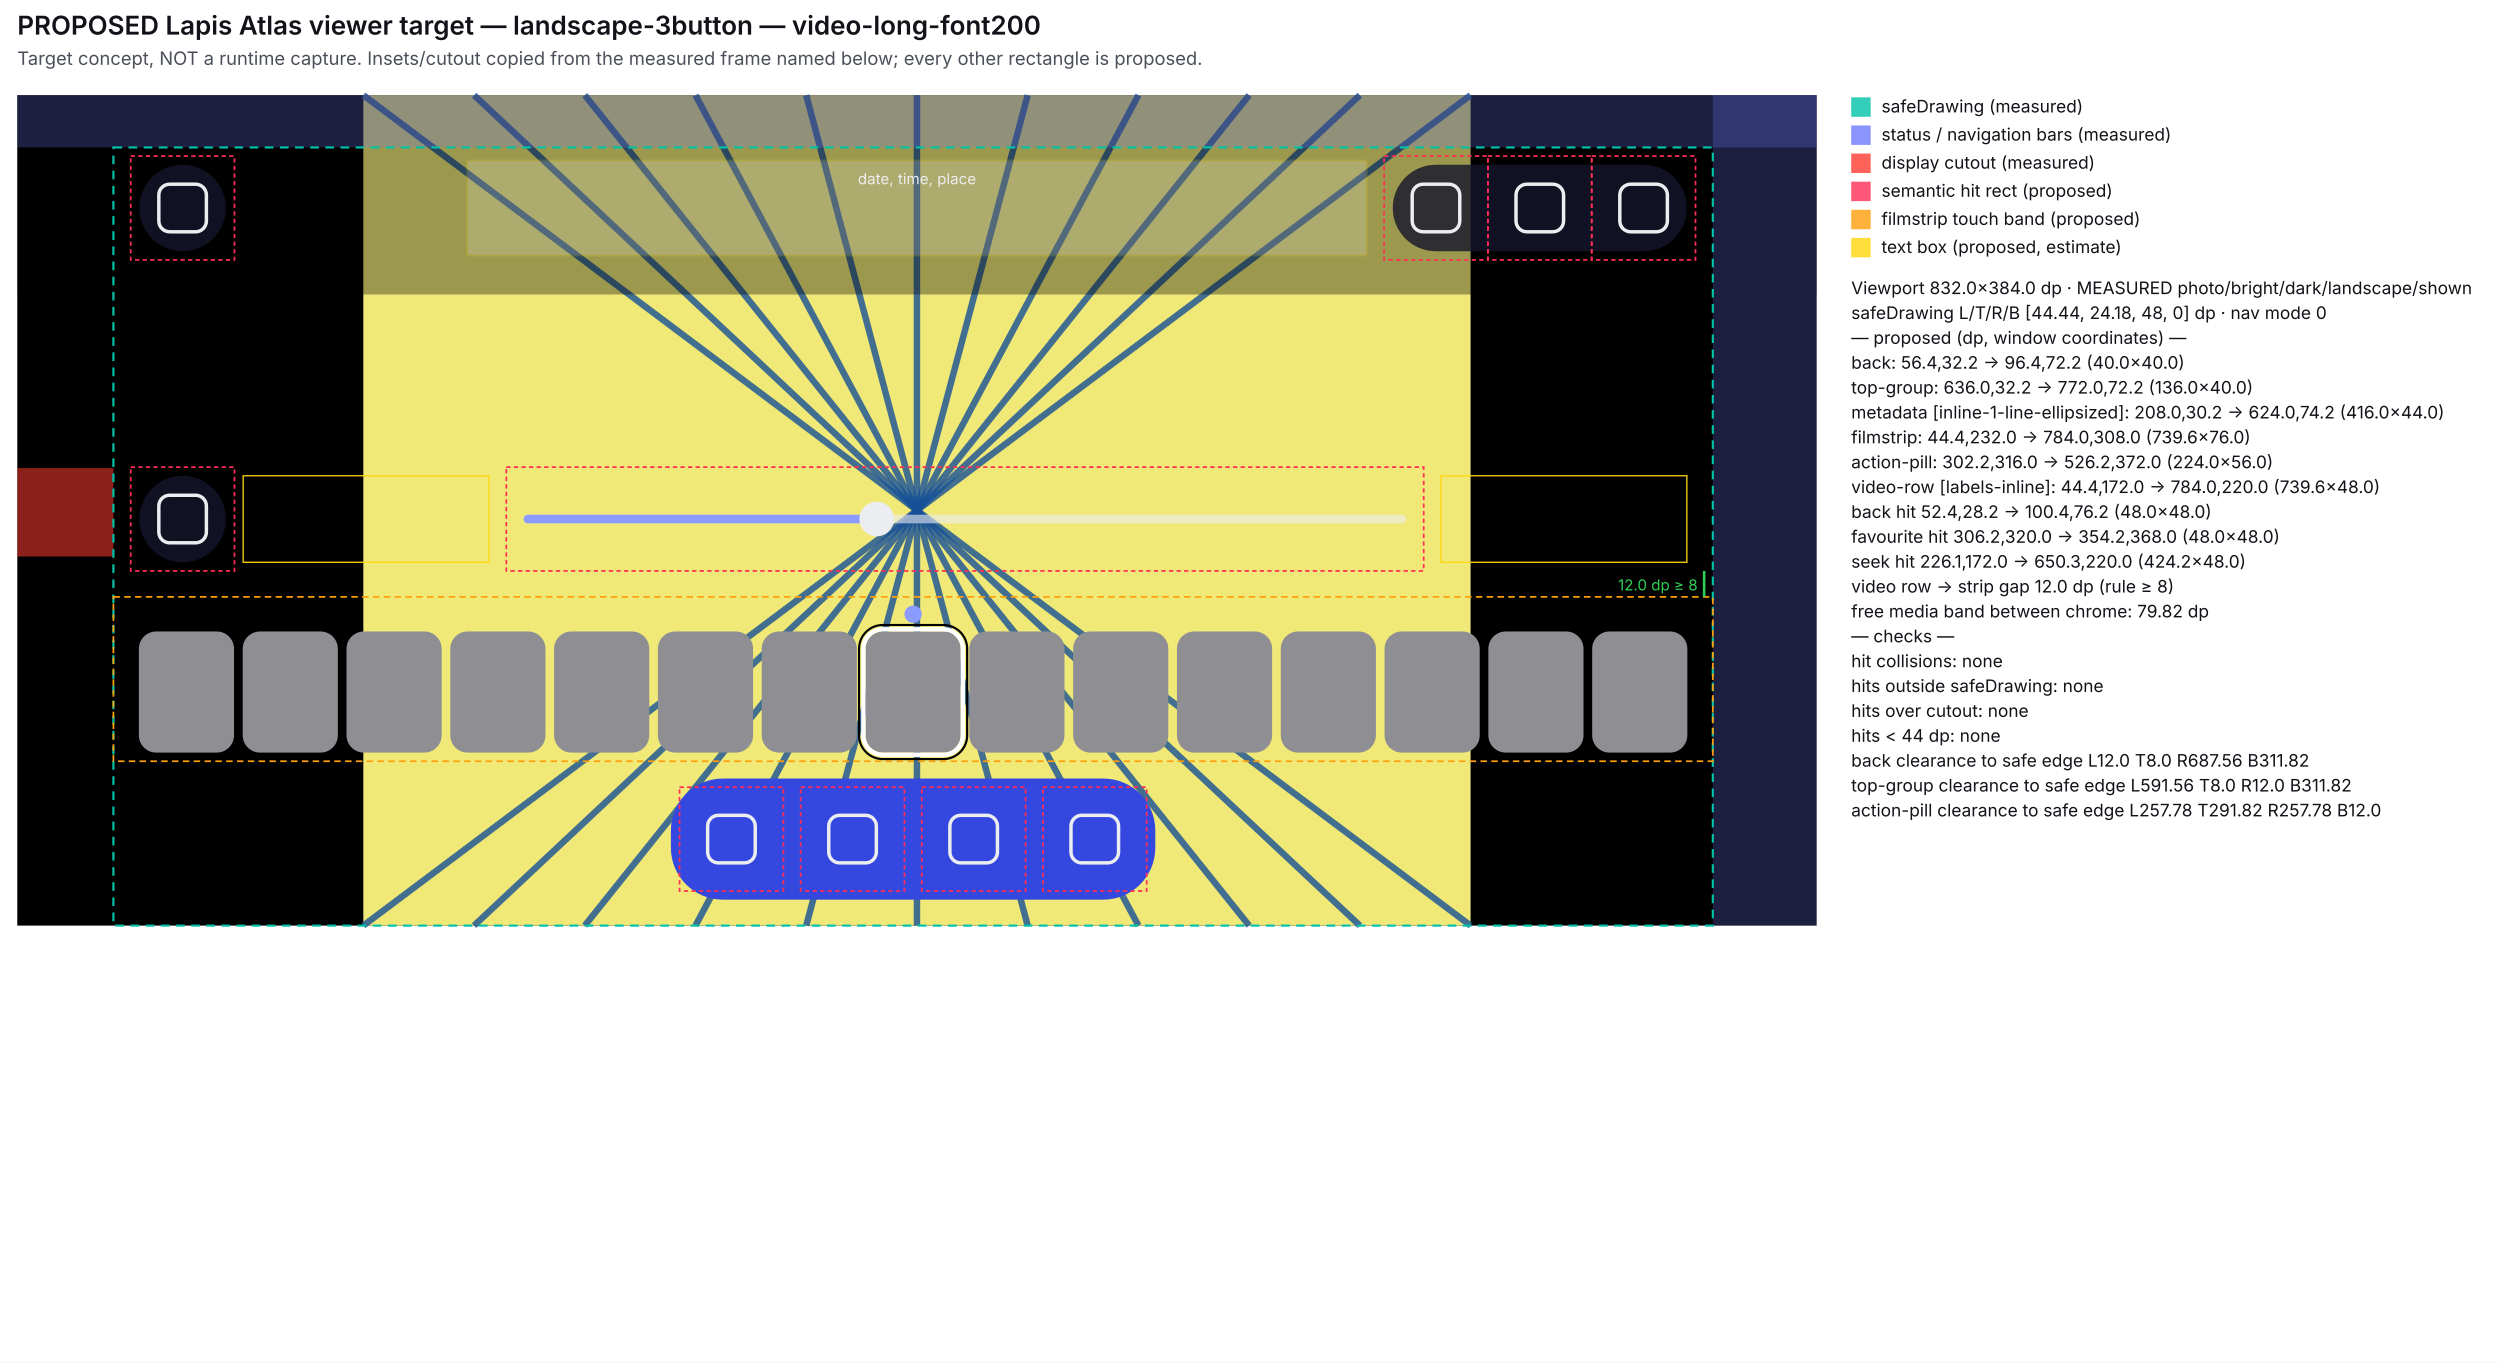
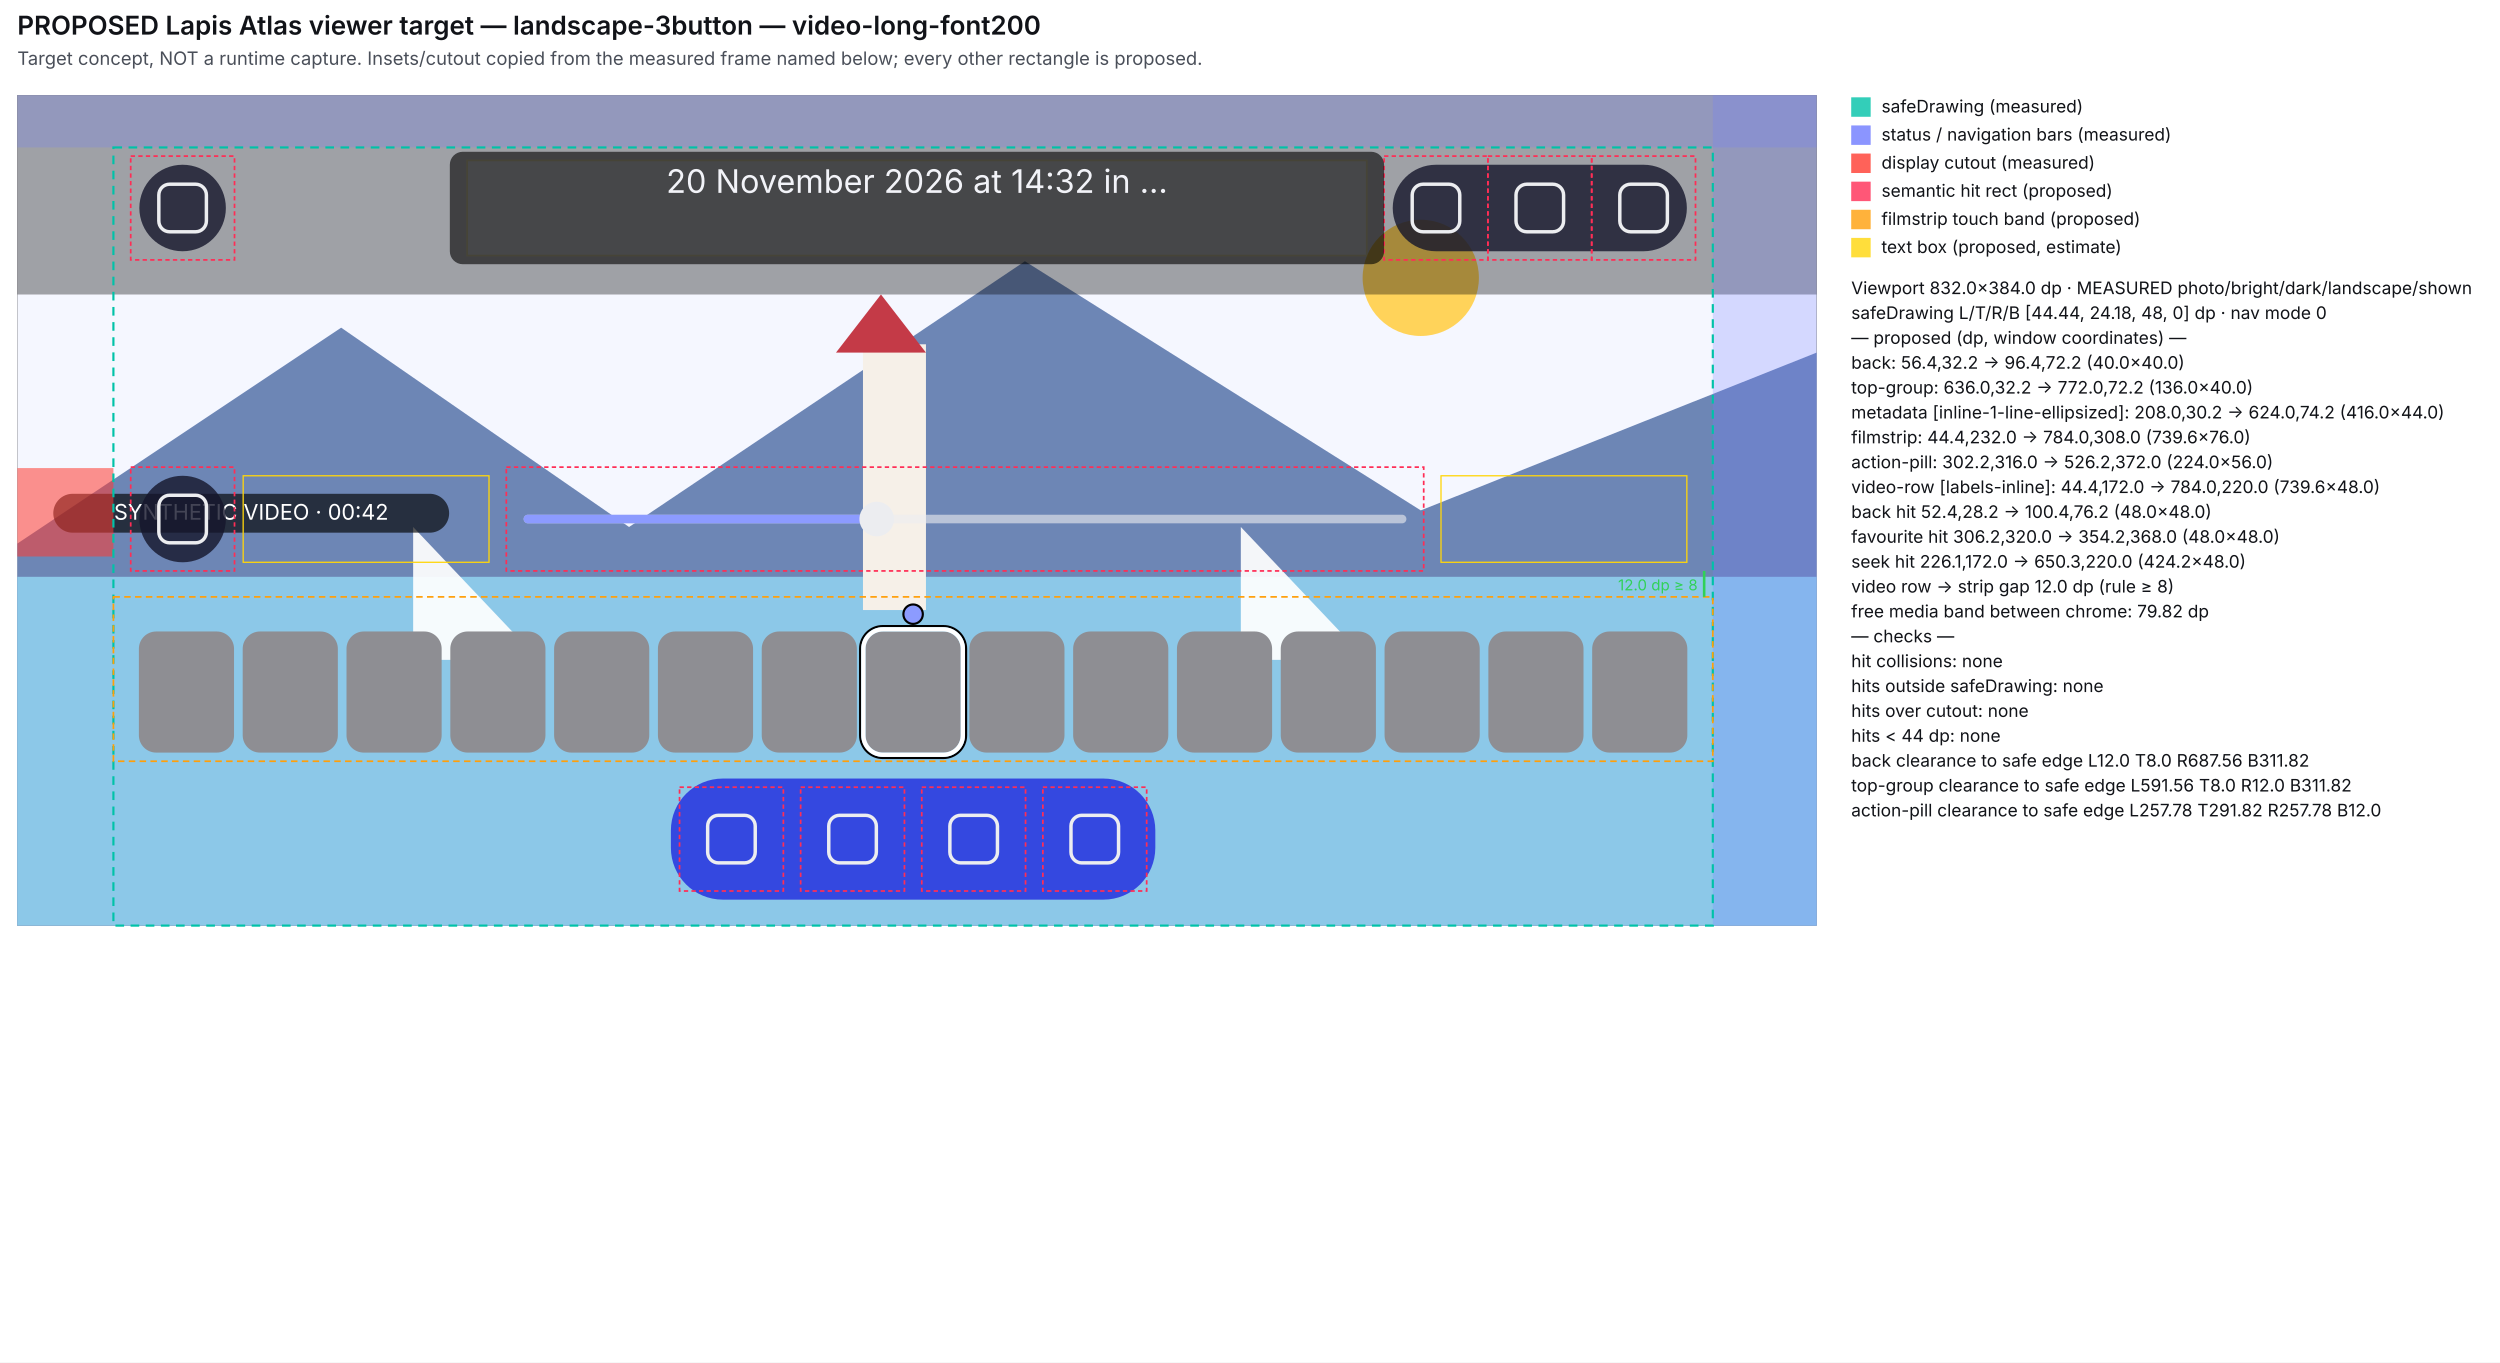
<svg xmlns="http://www.w3.org/2000/svg" viewBox="0 0 1156.0 630.0" font-family="Inter, Arial, sans-serif" font-size="8">
  <rect width="1156.0" height="630.0" fill="#FFFFFF" />
  <text x="8" y="16" font-size="12" font-weight="600" fill="#111318">PROPOSED Lapis Atlas viewer target — landscape-3button — video-long-font200</text>
  <text x="8" y="30" font-size="8.5" fill="#4A4F59">Target concept, NOT a runtime capture. Insets/cutout copied from the measured frame named below; every other rectangle is proposed.</text>
  <g transform="translate(8,44)">
    <rect width="832.0" height="384.0" fill="#000000" />
-     <rect x="160.0" y="0.0" width="512.0" height="384.0" fill="#F0E978" />
-     <line x1="160.0" y1="0.0" x2="672.0" y2="384.0" stroke="#165096" stroke-width="3" opacity="0.8" />
-     <line x1="211.2" y1="0.0" x2="620.8" y2="384.0" stroke="#165096" stroke-width="3" opacity="0.8" />
-     <line x1="262.4" y1="0.0" x2="569.6" y2="384.0" stroke="#165096" stroke-width="3" opacity="0.8" />
-     <line x1="313.6" y1="0.0" x2="518.4" y2="384.0" stroke="#165096" stroke-width="3" opacity="0.8" />
-     <line x1="364.8" y1="0.0" x2="467.2" y2="384.0" stroke="#165096" stroke-width="3" opacity="0.8" />
-     <line x1="416.0" y1="0.0" x2="416.0" y2="384.0" stroke="#165096" stroke-width="3" opacity="0.8" />
-     <line x1="467.2" y1="0.0" x2="364.8" y2="384.0" stroke="#165096" stroke-width="3" opacity="0.8" />
-     <line x1="518.4" y1="0.0" x2="313.6" y2="384.0" stroke="#165096" stroke-width="3" opacity="0.8" />
-     <line x1="569.6" y1="0.0" x2="262.4" y2="384.0" stroke="#165096" stroke-width="3" opacity="0.8" />
-     <line x1="620.8" y1="0.0" x2="211.2" y2="384.0" stroke="#165096" stroke-width="3" opacity="0.8" />
-     <line x1="672.0" y1="0.0" x2="160.0" y2="384.0" stroke="#165096" stroke-width="3" opacity="0.8" />
+     <rect width="832.0" height="384.0" fill="#F5F7FF" />
+     <path d="M0 207.36 L149.76 107.52 L282.88 199.68 L465.92 76.8 L648.96 192.0 L832.0 119.04 V384.0 H0 Z" fill="#6D86B5" />
+     <rect y="222.72" width="832.0" height="161.28" fill="#8CC8E8" />
+     <circle cx="648.96" cy="84.48" r="26.88" fill="#FFD35A" />
+     <rect x="391.04" y="115.2" width="29.12" height="122.88" fill="#F6F0E8" />
+     <path d="M378.56 119.04 L420.16 119.04 L399.36 92.16 Z" fill="#C43A47" />
+     <path d="M183.04 261.12 l0 -61.44 l58.24 61.44 Z" fill="#FFF" opacity=".92" />
+     <path d="M565.76 261.12 l0 -61.44 l58.24 61.44 Z" fill="#FFF" opacity=".92" />
+     <rect x="16.64" y="184.32" width="183.04" height="18" rx="9" fill="#000" opacity=".65" />
+     <text x="108.16" y="196.32" text-anchor="middle" font-size="10" fill="#FFF">SYNTHETIC VIDEO · 00:42</text>
    <rect x="0" y="0" width="832.0" height="92.18" fill="#000" opacity="0.35" />
    <rect x="0" y="0" width="832.0" height="24.18" fill="#6E7BFF" opacity="0.25" />
    <rect x="784.0" y="0" width="48" height="384.0" fill="#6E7BFF" opacity="0.25" />
    <rect x="0.0" y="172.44" width="44.44" height="40.89" fill="#FF3B30" opacity="0.55" />
    <rect x="44.44" y="24.18" width="739.56" height="359.82" fill="none" stroke="#00C2A8" stroke-width="1" stroke-dasharray="4 3" />
    <rect x="56.44" y="32.18" width="40.0" height="40.0" rx="20.0" fill="#14152A" opacity="0.8" />
    <rect x="65.44" y="41.18" width="22.0" height="22.0" rx="5" fill="none" stroke="#ECEDF0" stroke-width="1.6" />
    <rect x="52.44" y="28.18" width="48.0" height="48.0" fill="none" stroke="#FF2D55" stroke-width="0.8" stroke-dasharray="2 1.5" />
    <rect x="636.0" y="32.18" width="136.0" height="40.0" rx="20.0" fill="#14152A" opacity="0.8" />
    <rect x="645.0" y="41.18" width="22.0" height="22.0" rx="5" fill="none" stroke="#ECEDF0" stroke-width="1.6" />
    <rect x="632.0" y="28.18" width="48.0" height="48.0" fill="none" stroke="#FF2D55" stroke-width="0.8" stroke-dasharray="2 1.5" />
    <rect x="693.0" y="41.18" width="22.0" height="22.0" rx="5" fill="none" stroke="#ECEDF0" stroke-width="1.6" />
    <rect x="680.0" y="28.18" width="48.0" height="48.0" fill="none" stroke="#FF2D55" stroke-width="0.8" stroke-dasharray="2 1.5" />
    <rect x="741.0" y="41.18" width="22.0" height="22.0" rx="5" fill="none" stroke="#ECEDF0" stroke-width="1.6" />
    <rect x="728.0" y="28.18" width="48.0" height="48.0" fill="none" stroke="#FF2D55" stroke-width="0.8" stroke-dasharray="2 1.5" />
    <rect x="208.0" y="30.18" width="416.0" height="44.0" fill="#FFFFFF" opacity="0.18" stroke="#FFD60A" stroke-width="0.8" />
-     <text x="416.0" y="41.18" text-anchor="middle" fill="#ECEDF0" font-size="7">date, time, place</text>
+     <rect x="200.0" y="26.18" width="432.0" height="52.0" rx="6" fill="#000" opacity="0.6" />
+     <text x="416.0" y="45.18" text-anchor="middle" fill="#F2F3F8" font-size="15.0">20 November 2026 at 14:32 in …</text>
    <rect x="44.44" y="232.0" width="739.56" height="76.0" fill="none" stroke="#FF9F0A" stroke-width="0.8" stroke-dasharray="3 2" />
    <rect x="392.22" y="248.0" width="44.0" height="56.0" rx="8.0" fill="#8E8E93" />
-     <rect x="389.22" y="245.0" width="50.0" height="62.0" rx="11.0" fill="none" stroke="#000" stroke-width="1.0" />
-     <rect x="391.22" y="247.0" width="46.0" height="58.0" rx="9.0" fill="none" stroke="#FFFFFF" stroke-width="2.0" />
+     <rect x="389.72" y="245.5" width="49.0" height="61.0" rx="10.5" fill="none" stroke="#000" stroke-width="1.0" />
+     <rect x="391.22" y="247.0" width="46.0" height="58.0" rx="9.0" fill="none" stroke="#FFF" stroke-width="2.0" />
+     <circle cx="414.22" cy="240.0" r="5.0" fill="#000" />
    <circle cx="414.22" cy="240.0" r="4.0" fill="#8C9BFF" />
    <rect x="440.22" y="248.0" width="44.0" height="56.0" rx="8.0" fill="#8E8E93" />
    <rect x="488.22" y="248.0" width="44.0" height="56.0" rx="8.0" fill="#8E8E93" />
    <rect x="536.22" y="248.0" width="44.0" height="56.0" rx="8.0" fill="#8E8E93" />
    <rect x="584.22" y="248.0" width="44.0" height="56.0" rx="8.0" fill="#8E8E93" />
    <rect x="632.22" y="248.0" width="44.0" height="56.0" rx="8.0" fill="#8E8E93" />
    <rect x="680.22" y="248.0" width="44.0" height="56.0" rx="8.0" fill="#8E8E93" />
    <rect x="728.22" y="248.0" width="44.0" height="56.0" rx="8.0" fill="#8E8E93" />
    <rect x="344.22" y="248.0" width="44.0" height="56.0" rx="8.0" fill="#8E8E93" />
    <rect x="296.22" y="248.0" width="44.0" height="56.0" rx="8.0" fill="#8E8E93" />
    <rect x="248.22" y="248.0" width="44.0" height="56.0" rx="8.0" fill="#8E8E93" />
    <rect x="200.22" y="248.0" width="44.0" height="56.0" rx="8.0" fill="#8E8E93" />
    <rect x="152.22" y="248.0" width="44.0" height="56.0" rx="8.0" fill="#8E8E93" />
    <rect x="104.22" y="248.0" width="44.0" height="56.0" rx="8.0" fill="#8E8E93" />
    <rect x="56.22" y="248.0" width="44.0" height="56.0" rx="8.0" fill="#8E8E93" />
    <rect x="302.22" y="316.0" width="224.0" height="56.0" rx="24.0" fill="#3448E0" />
    <rect x="319.22" y="333.0" width="22.0" height="22.0" rx="5" fill="none" stroke="#ECEDF0" stroke-width="1.6" />
    <rect x="306.22" y="320.0" width="48.0" height="48.0" fill="none" stroke="#FF2D55" stroke-width="0.8" stroke-dasharray="2 1.5" />
    <rect x="375.22" y="333.0" width="22.0" height="22.0" rx="5" fill="none" stroke="#ECEDF0" stroke-width="1.6" />
    <rect x="362.22" y="320.0" width="48.0" height="48.0" fill="none" stroke="#FF2D55" stroke-width="0.8" stroke-dasharray="2 1.5" />
    <rect x="431.22" y="333.0" width="22.0" height="22.0" rx="5" fill="none" stroke="#ECEDF0" stroke-width="1.6" />
    <rect x="418.22" y="320.0" width="48.0" height="48.0" fill="none" stroke="#FF2D55" stroke-width="0.8" stroke-dasharray="2 1.5" />
    <rect x="487.22" y="333.0" width="22.0" height="22.0" rx="5" fill="none" stroke="#ECEDF0" stroke-width="1.6" />
    <rect x="474.22" y="320.0" width="48.0" height="48.0" fill="none" stroke="#FF2D55" stroke-width="0.8" stroke-dasharray="2 1.5" />
    <rect x="56.44" y="176.0" width="40.0" height="40.0" rx="20.0" fill="#14152A" opacity="0.8" />
    <rect x="65.44" y="185.0" width="22.0" height="22.0" rx="5" fill="none" stroke="#ECEDF0" stroke-width="1.6" />
    <rect x="52.44" y="172.0" width="48.0" height="48.0" fill="none" stroke="#FF2D55" stroke-width="0.8" stroke-dasharray="2 1.5" />
    <rect x="234.12" y="194.0" width="408.2" height="4" rx="2" fill="#ECEDF0" opacity="0.6" />
    <rect x="234.12" y="194.0" width="163.28" height="4" rx="2" fill="#8C9BFF" />
    <circle cx="397.4" cy="196.0" r="8" fill="#ECEDF0" />
    <rect x="226.12" y="172.0" width="424.2" height="48.0" fill="none" stroke="#FF2D55" stroke-width="0.8" stroke-dasharray="2 1.5" />
    <rect x="104.44" y="176.0" width="113.68" height="40.0" fill="none" stroke="#FFD60A" stroke-width="0.6" />
    <rect x="658.32" y="176.0" width="113.68" height="40.0" fill="none" stroke="#FFD60A" stroke-width="0.6" />
    <line x1="780.0" y1="220.0" x2="780.0" y2="232.0" stroke="#30D158" stroke-width="1.2" />
    <text x="777.0" y="229.0" text-anchor="end" fill="#30D158" font-size="7">12.0 dp ≥ 8</text>
  </g>
  <defs>
    <pattern id="hatch" width="6" height="6" patternUnits="userSpaceOnUse" patternTransform="rotate(45)">
      <line x1="0" y1="0" x2="0" y2="6" stroke="#FF9F0A" stroke-width="2" />
    </pattern>
  </defs>
  <g font-size="8" fill="#111318">
    <rect x="856.0" y="45" width="9" height="9" fill="#00C2A8" opacity="0.8" />
    <text x="870.0" y="52">safeDrawing (measured)</text>
    <rect x="856.0" y="58" width="9" height="9" fill="#6E7BFF" opacity="0.8" />
    <text x="870.0" y="65">status / navigation bars (measured)</text>
    <rect x="856.0" y="71" width="9" height="9" fill="#FF3B30" opacity="0.8" />
    <text x="870.0" y="78">display cutout (measured)</text>
    <rect x="856.0" y="84" width="9" height="9" fill="#FF2D55" opacity="0.8" />
    <text x="870.0" y="91">semantic hit rect (proposed)</text>
    <rect x="856.0" y="97" width="9" height="9" fill="#FF9F0A" opacity="0.8" />
    <text x="870.0" y="104">filmstrip touch band (proposed)</text>
    <rect x="856.0" y="110" width="9" height="9" fill="#FFD60A" opacity="0.8" />
    <text x="870.0" y="117">text box (proposed, estimate)</text>
    <text x="856.0" y="136">Viewport 832.0×384.0 dp · MEASURED photo/bright/dark/landscape/shown</text>
    <text x="856.0" y="147.5">safeDrawing L/T/R/B [44.44, 24.18, 48, 0] dp · nav mode 0</text>
    <text x="856.0" y="159.0">— proposed (dp, window coordinates) —</text>
    <text x="856.0" y="170.5">back: 56.4,32.2 → 96.4,72.2 (40.0×40.0)</text>
    <text x="856.0" y="182.0">top-group: 636.0,32.2 → 772.0,72.2 (136.0×40.0)</text>
    <text x="856.0" y="193.5">metadata [inline-1-line-ellipsized]: 208.0,30.2 → 624.0,74.2 (416.0×44.0)</text>
    <text x="856.0" y="205.0">filmstrip: 44.4,232.0 → 784.0,308.0 (739.6×76.0)</text>
    <text x="856.0" y="216.5">action-pill: 302.2,316.0 → 526.2,372.0 (224.0×56.0)</text>
    <text x="856.0" y="228.0">video-row [labels-inline]: 44.4,172.0 → 784.0,220.0 (739.6×48.0)</text>
    <text x="856.0" y="239.5">back hit 52.4,28.2 → 100.4,76.2 (48.0×48.0)</text>
    <text x="856.0" y="251.0">favourite hit 306.2,320.0 → 354.2,368.0 (48.0×48.0)</text>
    <text x="856.0" y="262.5">seek hit 226.1,172.0 → 650.3,220.0 (424.2×48.0)</text>
    <text x="856.0" y="274.0">video row → strip gap 12.0 dp (rule ≥ 8)</text>
    <text x="856.0" y="285.5">free media band between chrome: 79.82 dp</text>
    <text x="856.0" y="297.0">— checks —</text>
    <text x="856.0" y="308.5">hit collisions: none</text>
    <text x="856.0" y="320.0">hits outside safeDrawing: none</text>
    <text x="856.0" y="331.5">hits over cutout: none</text>
    <text x="856.0" y="343.0">hits &lt; 44 dp: none</text>
    <text x="856.0" y="354.5">back clearance to safe edge L12.0 T8.0 R687.56 B311.82</text>
    <text x="856.0" y="366.0">top-group clearance to safe edge L591.56 T8.0 R12.0 B311.82</text>
    <text x="856.0" y="377.5">action-pill clearance to safe edge L257.78 T291.82 R257.78 B12.0</text>
  </g>
</svg>
